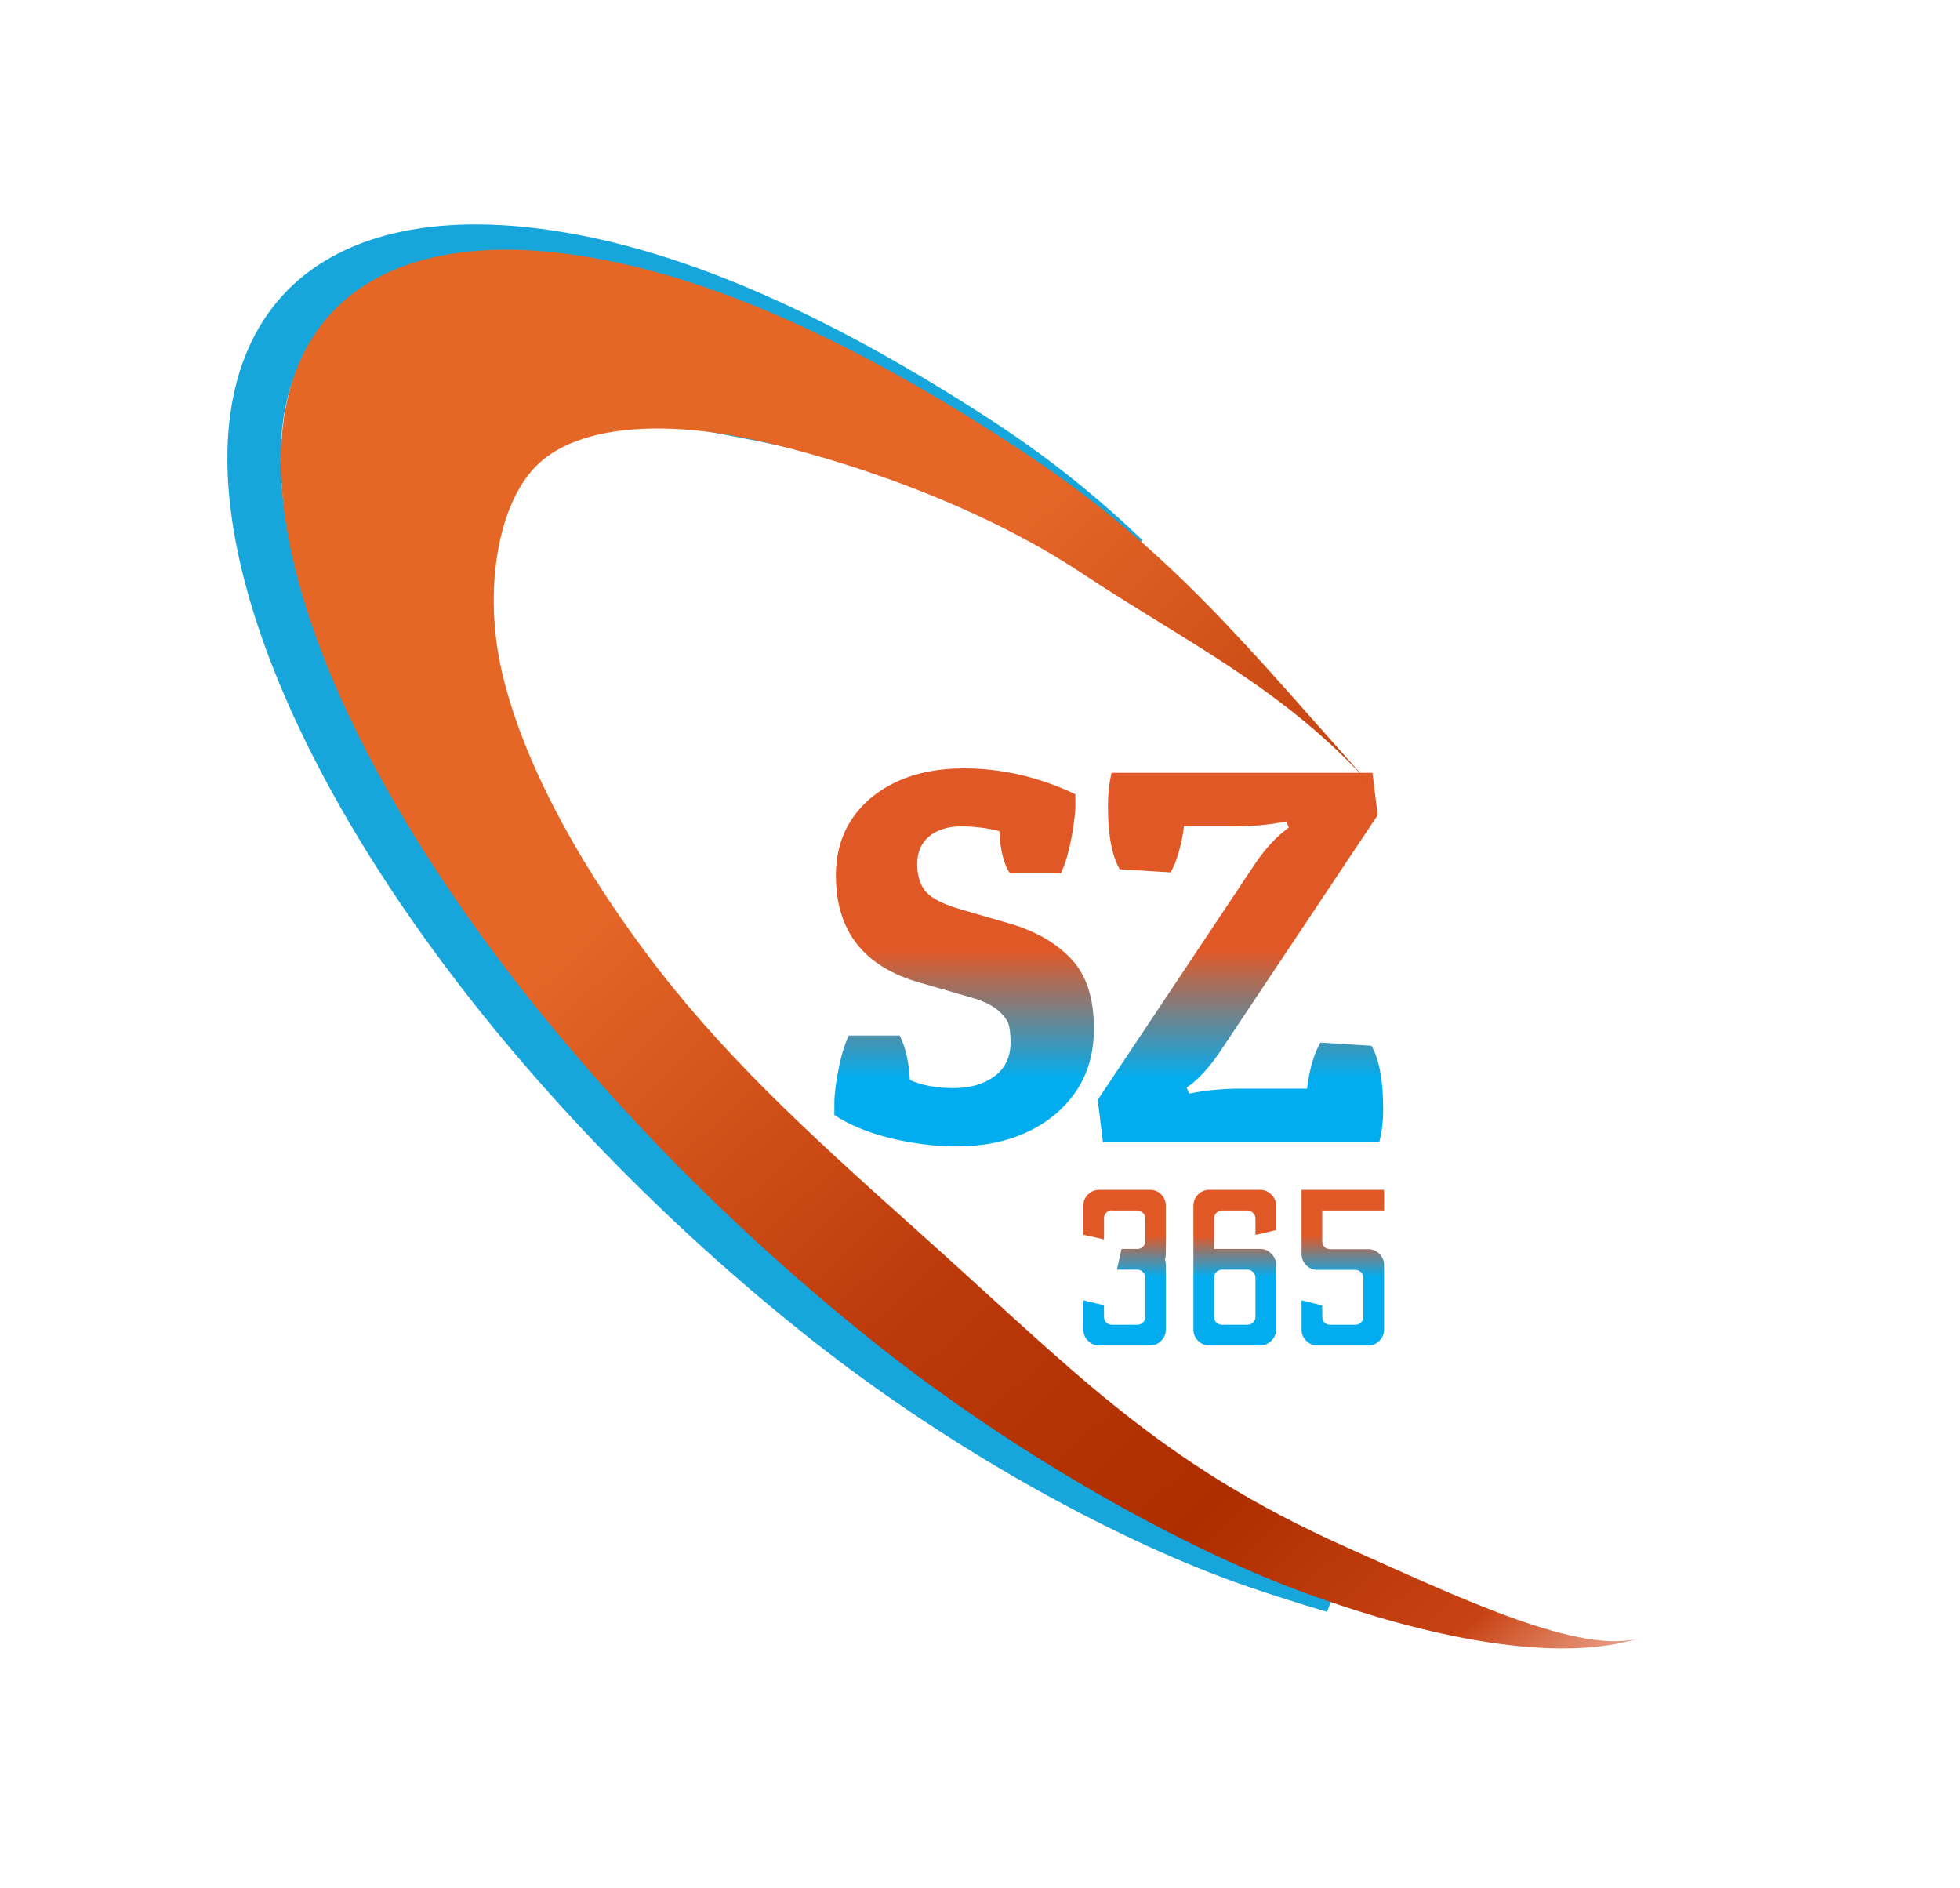
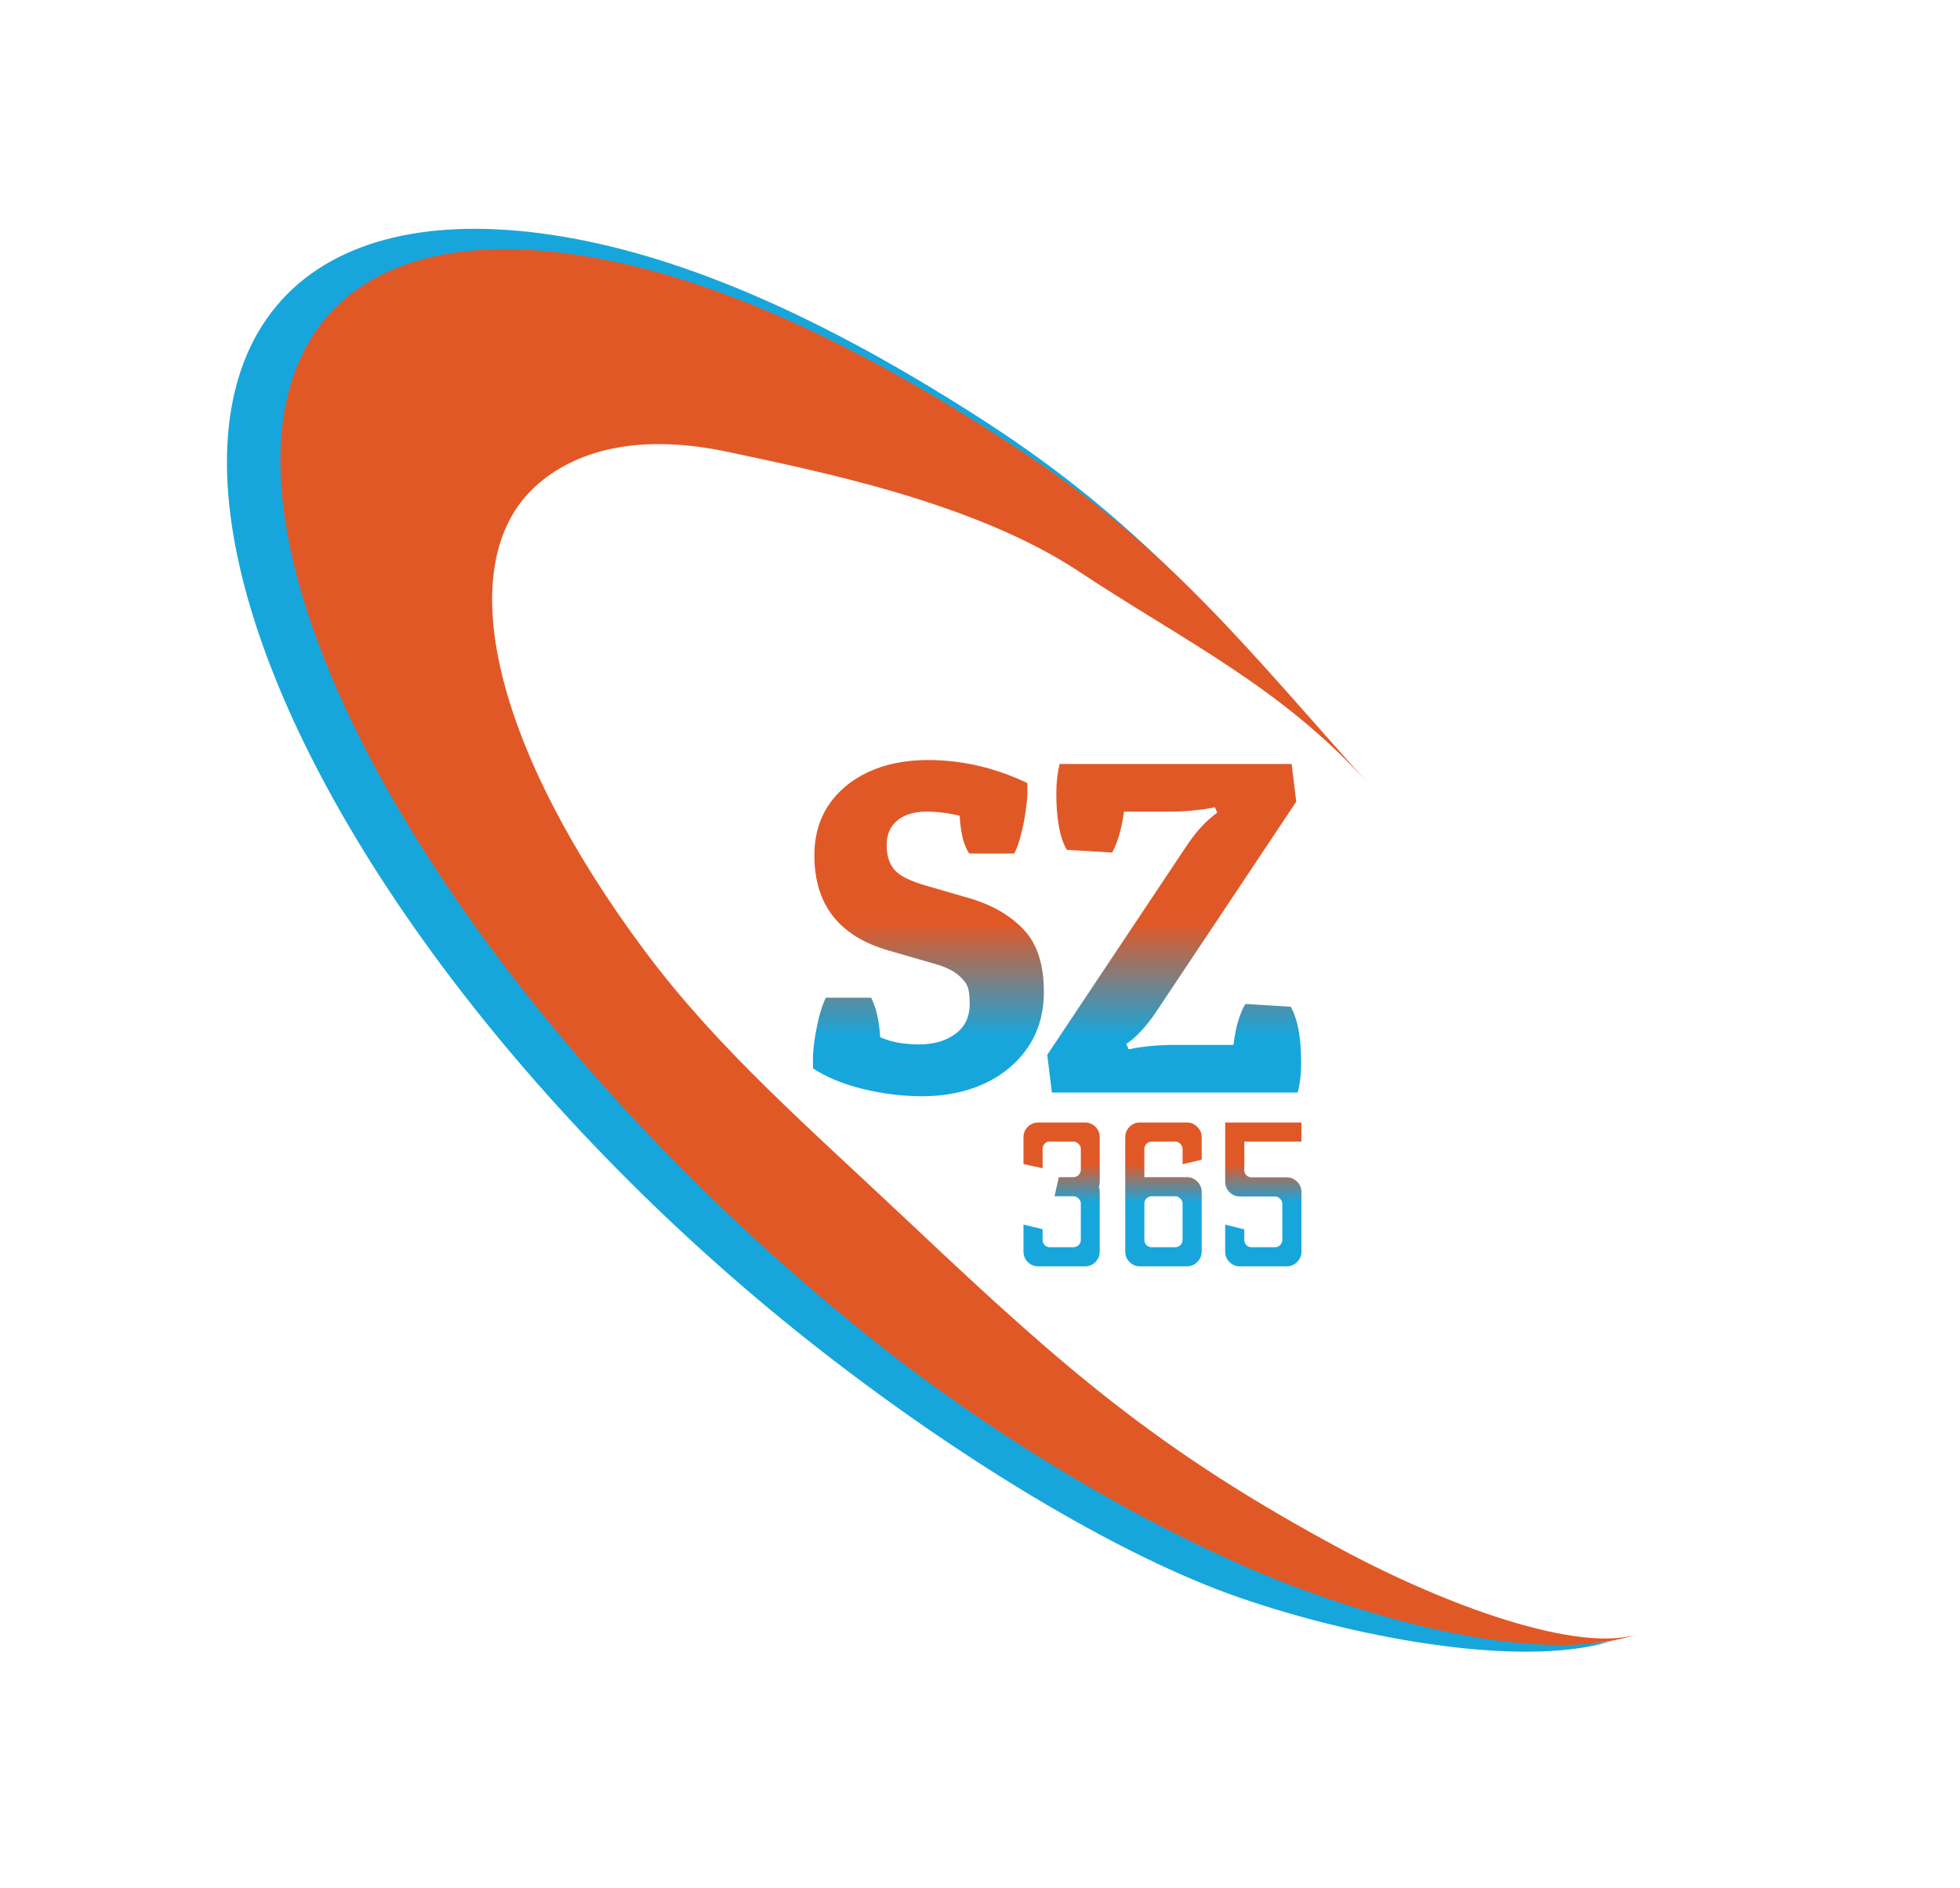
- <svg xmlns="http://www.w3.org/2000/svg" width="405" height="390" viewBox="0 0 405 390" fill="none">
-   <path d="M227.157 278C226.238 278 225.457 277.678 224.814 277.035C224.17 276.392 223.849 275.611 223.849 274.692V268.672L228.122 269.683V272.073C228.122 272.532 228.275 272.93 228.582 273.267C228.918 273.574 229.317 273.727 229.776 273.727H235.014C235.443 273.727 235.826 273.574 236.163 273.267C236.5 272.93 236.668 272.532 236.668 272.073V263.986C236.668 263.526 236.5 263.143 236.163 262.837C235.826 262.5 235.443 262.332 235.014 262.332H230.787L231.752 258.058H235.014C235.443 258.058 235.826 257.905 236.163 257.599C236.5 257.262 236.668 256.864 236.668 256.404V251.717C236.668 251.289 236.5 250.921 236.163 250.615C235.826 250.278 235.443 250.109 235.014 250.109H229.638V250.063C229.209 250.094 228.842 250.278 228.536 250.615C228.26 250.921 228.122 251.289 228.122 251.717V256.083L223.849 255.118V249.098C223.849 248.21 224.17 247.444 224.814 246.801C225.457 246.158 226.238 245.836 227.157 245.836H237.633C238.522 245.836 239.288 246.158 239.931 246.801C240.574 247.444 240.896 248.21 240.896 249.098V259.023C240.896 259.483 240.834 259.881 240.712 260.218C240.834 260.555 240.896 260.938 240.896 261.367V274.692C240.896 275.611 240.574 276.392 239.931 277.035C239.288 277.678 238.522 278 237.633 278H227.157ZM249.907 278C248.988 278 248.207 277.678 247.564 277.035C246.92 276.392 246.599 275.611 246.599 274.692V249.144C246.599 248.225 246.92 247.444 247.564 246.801C248.207 246.158 248.988 245.836 249.907 245.836H260.383C261.272 245.836 262.037 246.158 262.681 246.801C263.355 247.444 263.692 248.225 263.692 249.144V254.153L259.418 255.164V251.763C259.418 251.304 259.25 250.921 258.913 250.615C258.607 250.278 258.224 250.109 257.764 250.109H252.526C252.067 250.109 251.668 250.278 251.331 250.615C251.025 250.921 250.872 251.304 250.872 251.763V258.058H260.383C261.272 258.058 262.037 258.38 262.681 259.023C263.355 259.667 263.692 260.448 263.692 261.367V274.692C263.692 275.611 263.355 276.392 262.681 277.035C262.037 277.678 261.272 278 260.383 278H249.907ZM252.526 273.727H257.764C258.224 273.727 258.607 273.574 258.913 273.267C259.25 272.93 259.418 272.532 259.418 272.073V263.986C259.418 263.526 259.25 263.143 258.913 262.837C258.607 262.5 258.224 262.332 257.764 262.332H252.526C252.067 262.332 251.668 262.5 251.331 262.837C251.025 263.143 250.872 263.526 250.872 263.986V272.073C250.872 272.532 251.025 272.93 251.331 273.267C251.668 273.574 252.067 273.727 252.526 273.727ZM272.207 278C271.319 278 270.553 277.678 269.91 277.035C269.266 276.392 268.945 275.626 268.945 274.738V268.672L273.218 269.729V272.073C273.218 272.532 273.371 272.93 273.678 273.267C274.014 273.574 274.413 273.727 274.872 273.727H280.064C280.524 273.727 280.907 273.574 281.213 273.267C281.55 272.93 281.719 272.532 281.719 272.073V264.032C281.719 263.572 281.55 263.189 281.213 262.883C280.907 262.546 280.524 262.377 280.064 262.377H272.207C271.319 262.377 270.553 262.056 269.91 261.413C269.266 260.769 268.945 259.988 268.945 259.069V245.836H285.992V250.109H273.218V256.45C273.218 256.91 273.371 257.308 273.678 257.645C274.014 257.951 274.413 258.104 274.872 258.104H282.729C283.618 258.104 284.384 258.426 285.027 259.069C285.67 259.712 285.992 260.478 285.992 261.367V274.738C285.992 275.626 285.67 276.392 285.027 277.035C284.384 277.678 283.618 278 282.729 278H272.207Z" fill="url(#paint0_linear_200_150)" />
-   <path d="M206.486 171.722C203.966 171.074 201.355 170.75 198.654 170.75C195.917 170.75 193.721 171.416 192.064 172.748C190.372 174.117 189.526 176.043 189.526 178.528C189.526 181.013 190.156 182.957 191.416 184.362C192.677 185.73 195.143 186.936 198.816 187.981L208.701 190.843C213.995 192.392 218.208 194.823 221.341 198.135C224.473 201.412 226.04 206.22 226.04 212.557C226.04 217.563 224.798 221.884 222.313 225.521C219.828 229.158 216.443 231.967 212.158 233.947C207.909 235.892 203.101 236.864 197.736 236.864C193.307 236.864 188.751 236.306 184.07 235.19C179.389 234.037 175.5 232.435 172.403 230.382V227.79C172.403 226.961 172.511 225.701 172.727 224.009C172.979 222.316 173.321 220.552 173.753 218.715C174.221 216.843 174.762 215.258 175.374 213.962H185.907C187.095 216.303 187.797 219.363 188.013 223.144C190.498 224.261 193.505 224.819 197.034 224.819C200.455 224.819 203.264 224.009 205.46 222.388C207.693 220.768 208.809 218.445 208.809 215.42C208.809 213.98 208.701 212.81 208.485 211.909C208.269 210.973 207.585 209.983 206.432 208.938C205.28 207.894 203.642 207.03 201.517 206.346L190.12 203.051C178.525 199.774 172.727 192.392 172.727 180.905C172.727 176.439 173.825 172.55 176.022 169.237C178.255 165.925 181.351 163.35 185.313 161.513C189.274 159.677 193.883 158.759 199.14 158.759C207.027 158.759 214.715 160.541 222.205 164.106V166.645C222.205 167.473 222.079 168.751 221.827 170.48C221.611 172.172 221.269 173.937 220.8 175.773C220.368 177.61 219.828 179.176 219.18 180.473H208.701C207.441 178.672 206.702 175.755 206.486 171.722ZM254.914 170.75H244.651C244.111 174.747 243.193 177.916 241.897 180.256L231.364 179.608C229.743 176.8 228.933 172.442 228.933 166.537C228.933 164.088 229.185 161.801 229.689 159.677H283.596L284.676 168.427L252.591 216.555C250.575 219.651 248.504 222.082 246.38 223.847L245.191 224.711L245.732 225.953C249.045 225.269 252.664 224.927 256.589 224.927H270.092C270.56 220.93 271.479 217.761 272.847 215.42L283.38 216.068C285.001 218.877 285.811 223.234 285.811 229.14C285.811 231.661 285.541 233.947 285.001 236H227.907L226.826 227.25L258.911 179.122C260.928 176.025 263.034 173.595 265.231 171.83L266.311 170.966L265.771 169.724C262.458 170.408 258.839 170.75 254.914 170.75Z" fill="url(#paint1_linear_200_150)" />
-   <path d="M201.689 91.338C213.706 99.151 223.352 107.045 232.234 115.542C227.787 112.858 223.33 110.142 218.898 107.26C197.17 93.131 165.366 87.147 146.571 83.61C145.435 83.396 144.347 83.191 143.312 82.994C123.561 79.236 107.633 83.053 97.043 92.974C86.111 103.217 83.466 119.366 87.353 137.788C91.255 156.28 101.723 177.359 117.08 198.414C132.55 219.624 150.42 236.07 173.805 256.929C178.738 261.329 183.339 265.53 187.745 269.553C211.786 291.502 230.01 308.141 264.575 322.881C267.676 324.204 271.002 325.66 274.46 327.174C274.893 327.364 275.327 327.554 275.764 327.746C270.119 326.103 264.607 324.33 259.446 322.554C234.724 314.05 200.549 295.788 171.075 272.489C141.531 249.136 114.666 221.441 93.892 192.959C73.08 164.424 59.522 136.664 54.58 113.244C49.623 89.754 53.712 72.801 64.241 62.937C74.892 52.958 93.264 49.13 118.463 53.925C143.443 58.679 171.327 71.594 201.689 91.338Z" stroke="#17A6DC" stroke-width="11" />
-   <path d="M283.363 162.317C258.198 134.251 242.238 113.782 211.787 93.612C181.336 73.441 153.1 59.752 127.627 54.276C102.154 48.8 82.201 51.783 70.292 62.847C58.383 73.911 55.053 92.56 60.722 116.435C66.391 140.31 80.805 168.339 102.142 196.977C123.478 225.616 150.779 253.577 180.591 277.327C210.403 301.076 244.775 320.034 269.765 329.172C294.756 338.31 322.091 344.008 339.239 338.31C326.974 342.385 301.062 329.88 278.365 319.756C239.008 302.202 221.675 282.992 189.535 254.283C166.142 233.388 148.686 217.297 133.425 196.814C118.165 176.331 107.855 156.283 103.8 139.207C99.746 122.131 102.808 103.674 111.326 95.761C119.843 87.848 137.09 86.846 155.309 90.763C173.528 94.68 201.606 103.907 223.386 118.334C245.166 132.76 265.364 142.243 283.363 162.317Z" fill="url(#paint2_linear_200_150)" />
+ <svg xmlns="http://www.w3.org/2000/svg" width="406" height="391" viewBox="0 0 406 391" fill="none">
+   <path d="M277.5 156C252.463 127.773 235.44 107.706 204.766 87.759C174.091 67.813 145.51 54.483 119.537 49.541C93.564 44.598 73.02 48.219 60.503 59.946C47.986 71.673 44.059 90.979 49.217 115.423C54.375 139.868 68.388 168.352 89.483 197.274C110.577 226.196 137.807 254.258 167.728 277.909C197.649 301.561 231.622 322.27 257 331C282.377 339.729 317.258 345.842 335 339.5C322.31 344.036 288.998 328.807 266 319C226.119 301.993 209.706 282.619 177.533 253.92C154.117 233.033 136.657 216.933 121.569 196.247C106.482 175.561 96.459 155.188 92.77 137.704C89.081 120.221 91.89 106.412 100.842 98.025C109.795 89.637 123.761 85.895 142.338 89.431C160.915 92.966 194.042 98.647 215.982 112.913C237.921 127.18 259.592 135.811 277.5 156Z" fill="#17A6DC" />
+   <path d="M215.073 262.297C214.221 262.297 213.497 261.999 212.901 261.403C212.305 260.807 212.008 260.084 212.008 259.232V253.656L215.967 254.592V256.806C215.967 257.232 216.108 257.6 216.392 257.913C216.704 258.196 217.073 258.338 217.499 258.338H222.352C222.749 258.338 223.104 258.196 223.416 257.913C223.728 257.6 223.885 257.232 223.885 256.806V249.314C223.885 248.888 223.728 248.533 223.416 248.249C223.104 247.937 222.749 247.781 222.352 247.781H218.436L219.33 243.822H222.352C222.749 243.822 223.104 243.68 223.416 243.396C223.728 243.084 223.885 242.715 223.885 242.289V237.947C223.885 237.55 223.728 237.209 223.416 236.926C223.104 236.613 222.749 236.457 222.352 236.457H217.371V236.415C216.974 236.443 216.633 236.613 216.35 236.926C216.094 237.209 215.967 237.55 215.967 237.947V241.991L212.008 241.098V235.521C212.008 234.698 212.305 233.988 212.901 233.392C213.497 232.796 214.221 232.498 215.073 232.498H224.779C225.602 232.498 226.311 232.796 226.907 233.392C227.503 233.988 227.801 234.698 227.801 235.521V244.716C227.801 245.142 227.744 245.511 227.631 245.823C227.744 246.135 227.801 246.49 227.801 246.887V259.232C227.801 260.084 227.503 260.807 226.907 261.403C226.311 261.999 225.602 262.297 224.779 262.297H215.073ZM236.15 262.297C235.298 262.297 234.575 261.999 233.979 261.403C233.383 260.807 233.085 260.084 233.085 259.232V235.563C233.085 234.712 233.383 233.988 233.979 233.392C234.575 232.796 235.298 232.498 236.15 232.498H245.856C246.679 232.498 247.388 232.796 247.984 233.392C248.609 233.988 248.921 234.712 248.921 235.563V240.204L244.962 241.14V237.99C244.962 237.564 244.806 237.209 244.493 236.926C244.21 236.613 243.855 236.457 243.429 236.457H238.576C238.15 236.457 237.782 236.613 237.469 236.926C237.186 237.209 237.044 237.564 237.044 237.99V243.822H245.856C246.679 243.822 247.388 244.12 247.984 244.716C248.609 245.312 248.921 246.036 248.921 246.887V259.232C248.921 260.084 248.609 260.807 247.984 261.403C247.388 261.999 246.679 262.297 245.856 262.297H236.15ZM238.576 258.338H243.429C243.855 258.338 244.21 258.196 244.493 257.913C244.806 257.6 244.962 257.232 244.962 256.806V249.314C244.962 248.888 244.806 248.533 244.493 248.249C244.21 247.937 243.855 247.781 243.429 247.781H238.576C238.15 247.781 237.782 247.937 237.469 248.249C237.186 248.533 237.044 248.888 237.044 249.314V256.806C237.044 257.232 237.186 257.6 237.469 257.913C237.782 258.196 238.15 258.338 238.576 258.338ZM256.81 262.297C255.987 262.297 255.278 261.999 254.682 261.403C254.086 260.807 253.788 260.098 253.788 259.275V253.656L257.747 254.635V256.806C257.747 257.232 257.889 257.6 258.172 257.913C258.485 258.196 258.853 258.338 259.279 258.338H264.09C264.515 258.338 264.87 258.196 265.154 257.913C265.466 257.6 265.622 257.232 265.622 256.806V249.356C265.622 248.93 265.466 248.576 265.154 248.292C264.87 247.98 264.515 247.824 264.09 247.824H256.81C255.987 247.824 255.278 247.526 254.682 246.93C254.086 246.334 253.788 245.61 253.788 244.759V232.498H269.581V236.457H257.747V242.332C257.747 242.758 257.889 243.127 258.172 243.439C258.485 243.723 258.853 243.865 259.279 243.865H266.559C267.382 243.865 268.091 244.163 268.687 244.759C269.283 245.355 269.581 246.064 269.581 246.887V259.275C269.581 260.098 269.283 260.807 268.687 261.403C268.091 261.999 267.382 262.297 266.559 262.297H256.81Z" fill="url(#paint0_linear_206_152)" />
+   <path d="M198.794 168.983C196.546 168.405 194.218 168.116 191.81 168.116C189.37 168.116 187.411 168.71 185.934 169.898C184.425 171.118 183.67 172.836 183.67 175.052C183.67 177.267 184.232 179.001 185.356 180.253C186.48 181.473 188.679 182.549 191.954 183.48L200.768 186.033C205.488 187.413 209.245 189.581 212.038 192.535C214.832 195.457 216.229 199.743 216.229 205.394C216.229 209.858 215.121 213.711 212.905 216.954C210.69 220.197 207.672 222.701 203.851 224.467C200.062 226.201 195.775 227.068 190.991 227.068C187.042 227.068 182.98 226.57 178.806 225.575C174.632 224.547 171.164 223.119 168.402 221.288V218.977C168.402 218.238 168.499 217.114 168.691 215.605C168.916 214.096 169.221 212.523 169.607 210.885C170.024 209.215 170.506 207.803 171.051 206.647H180.443C181.503 208.734 182.129 211.463 182.322 214.834C184.537 215.83 187.218 216.328 190.365 216.328C193.415 216.328 195.92 215.605 197.878 214.16C199.869 212.715 200.865 210.644 200.865 207.947C200.865 206.663 200.768 205.619 200.576 204.816C200.383 203.982 199.773 203.099 198.745 202.168C197.718 201.236 196.257 200.466 194.363 199.856L184.2 196.918C173.861 193.996 168.691 187.413 168.691 177.171C168.691 173.189 169.671 169.721 171.629 166.767C173.62 163.813 176.382 161.518 179.914 159.88C183.445 158.242 187.555 157.424 192.243 157.424C199.275 157.424 206.13 159.013 212.809 162.192V164.456C212.809 165.194 212.697 166.334 212.472 167.875C212.279 169.384 211.974 170.958 211.557 172.595C211.172 174.233 210.69 175.629 210.112 176.785H200.768C199.644 175.18 198.986 172.579 198.794 168.983ZM241.975 168.116H232.824C232.342 171.68 231.523 174.506 230.368 176.593L220.976 176.015C219.531 173.51 218.808 169.625 218.808 164.359C218.808 162.176 219.033 160.137 219.483 158.242H267.55L268.513 166.045L239.904 208.959C238.106 211.72 236.26 213.887 234.365 215.461L233.306 216.231L233.787 217.339C236.741 216.729 239.968 216.424 243.468 216.424H255.509C255.926 212.86 256.745 210.034 257.965 207.947L267.357 208.525C268.802 211.03 269.524 214.915 269.524 220.181C269.524 222.428 269.284 224.467 268.802 226.297H217.893L216.93 218.495L245.539 175.581C247.337 172.82 249.215 170.653 251.174 169.079L252.137 168.309L251.656 167.201C248.702 167.811 245.475 168.116 241.975 168.116Z" fill="url(#paint1_linear_206_152)" />
+   <path d="M283.5 162.379C258.325 134.302 242.359 113.826 211.897 93.647C181.434 73.469 153.187 59.775 127.704 54.297C102.221 48.819 82.261 51.803 70.348 62.871C58.434 73.939 55.102 92.595 60.774 116.479C66.445 140.363 80.865 168.403 102.209 197.052C123.554 225.702 150.865 253.674 180.688 277.432C210.511 301.191 244.897 320.156 269.896 329.297C294.896 338.439 322.242 344.139 339.397 338.439C327.127 342.516 299.935 332.756 278.028 321C240.057 300.621 220.5 283.5 189.636 254.38C166.812 232.847 148.771 217.38 133.505 196.889C118.238 176.398 107.925 156.343 103.868 139.26C99.812 122.177 102.195 108.834 110.716 100.918C119.237 93.001 132.773 89.729 151 93.647C169.226 97.565 201.712 103.946 223.5 118.379C245.288 132.811 265.494 142.297 283.5 162.379Z" fill="#E15827" />
  <defs>
-     <linearGradient id="paint0_linear_200_150" x1="255" y1="246" x2="255" y2="278" gradientUnits="userSpaceOnUse">
+     <linearGradient id="paint0_linear_206_152" x1="240.868" y1="232.297" x2="240.868" y2="262.297" gradientUnits="userSpaceOnUse">
      <stop offset="0.292" stop-color="#E15827" />
-       <stop offset="0.557" stop-color="#02ADEF" />
+       <stop offset="0.557" stop-color="#17A6DC" />
    </linearGradient>
-     <linearGradient id="paint1_linear_200_150" x1="229" y1="157" x2="229" y2="236" gradientUnits="userSpaceOnUse">
+     <linearGradient id="paint1_linear_206_152" x1="218.868" y1="156.297" x2="218.868" y2="226.297" gradientUnits="userSpaceOnUse">
      <stop offset="0.5" stop-color="#E15827" />
-       <stop offset="0.833" stop-color="#02ADEF" />
-     </linearGradient>
-     <linearGradient id="paint2_linear_200_150" x1="77.5" y1="95" x2="340.5" y2="375.5" gradientUnits="userSpaceOnUse">
-       <stop stop-color="#E56726" />
-       <stop offset="0.26" stop-color="#E56627" />
-       <stop offset="0.536" stop-color="#BB390A" />
-       <stop offset="0.719" stop-color="#AE2E00" />
-       <stop offset="0.859" stop-color="#C84314" />
-       <stop offset="1" stop-color="#E15827" stop-opacity="0" />
+       <stop offset="0.833" stop-color="#17A6DC" />
    </linearGradient>
  </defs>
</svg>
